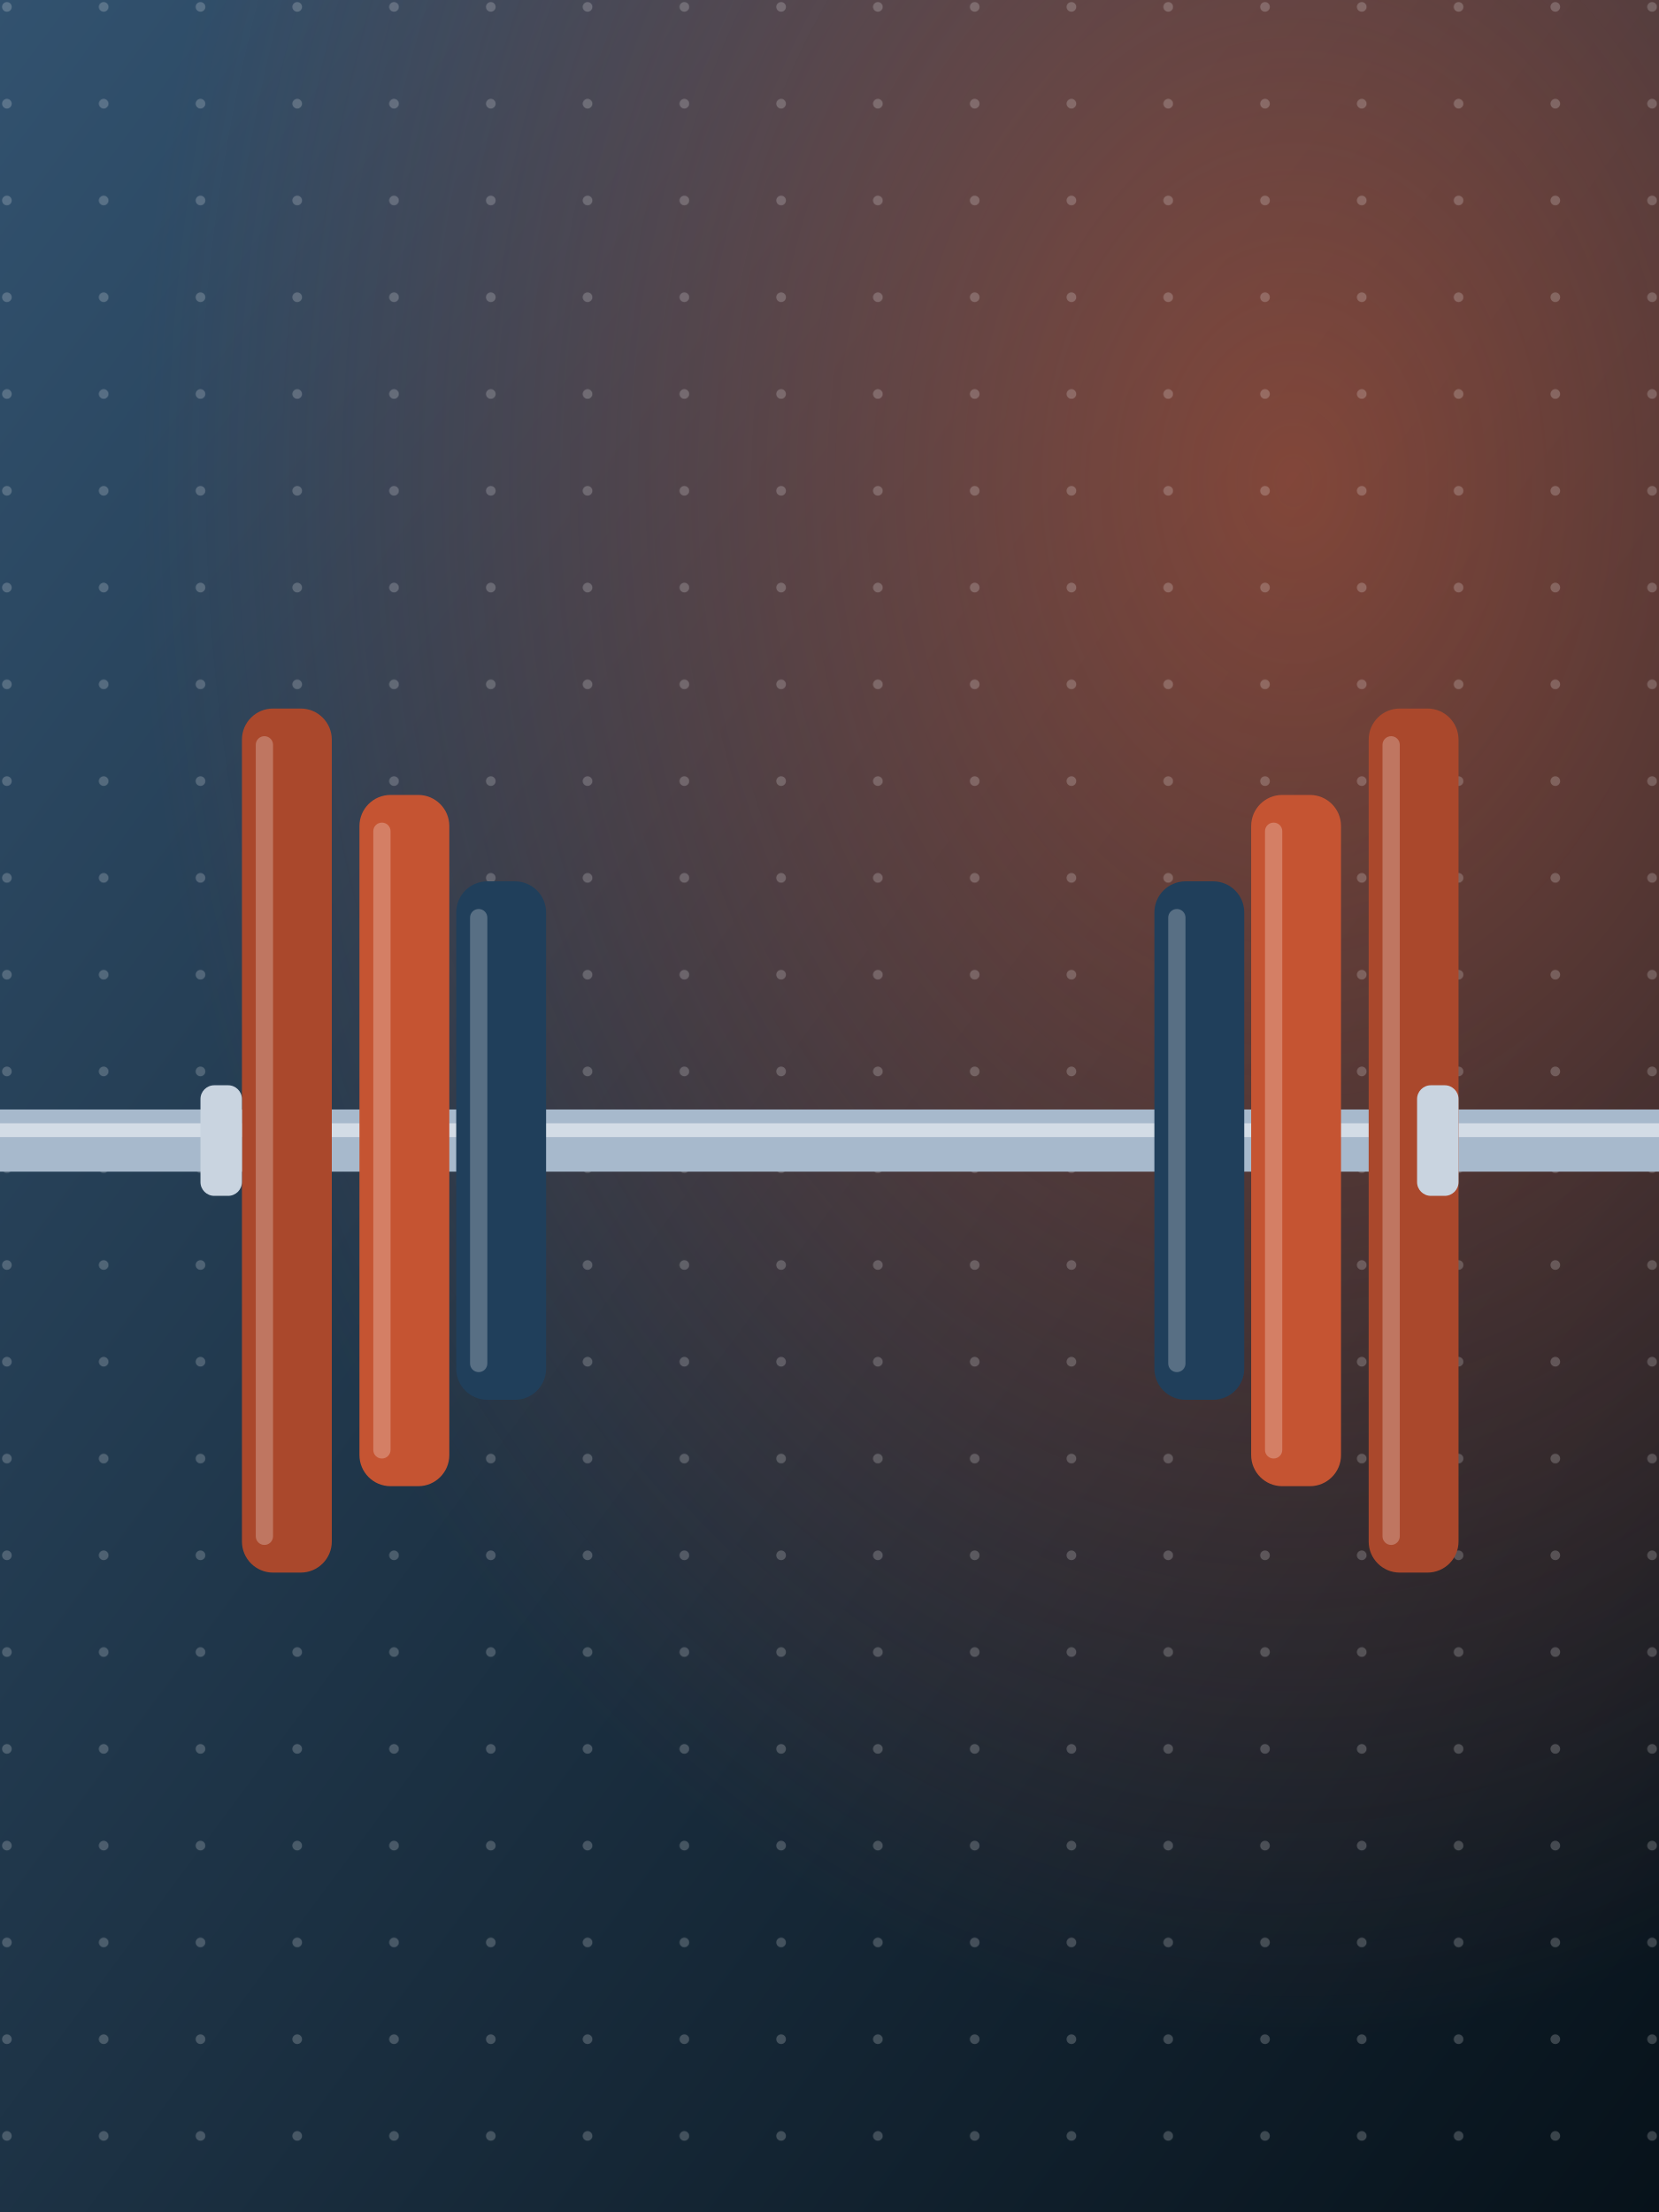
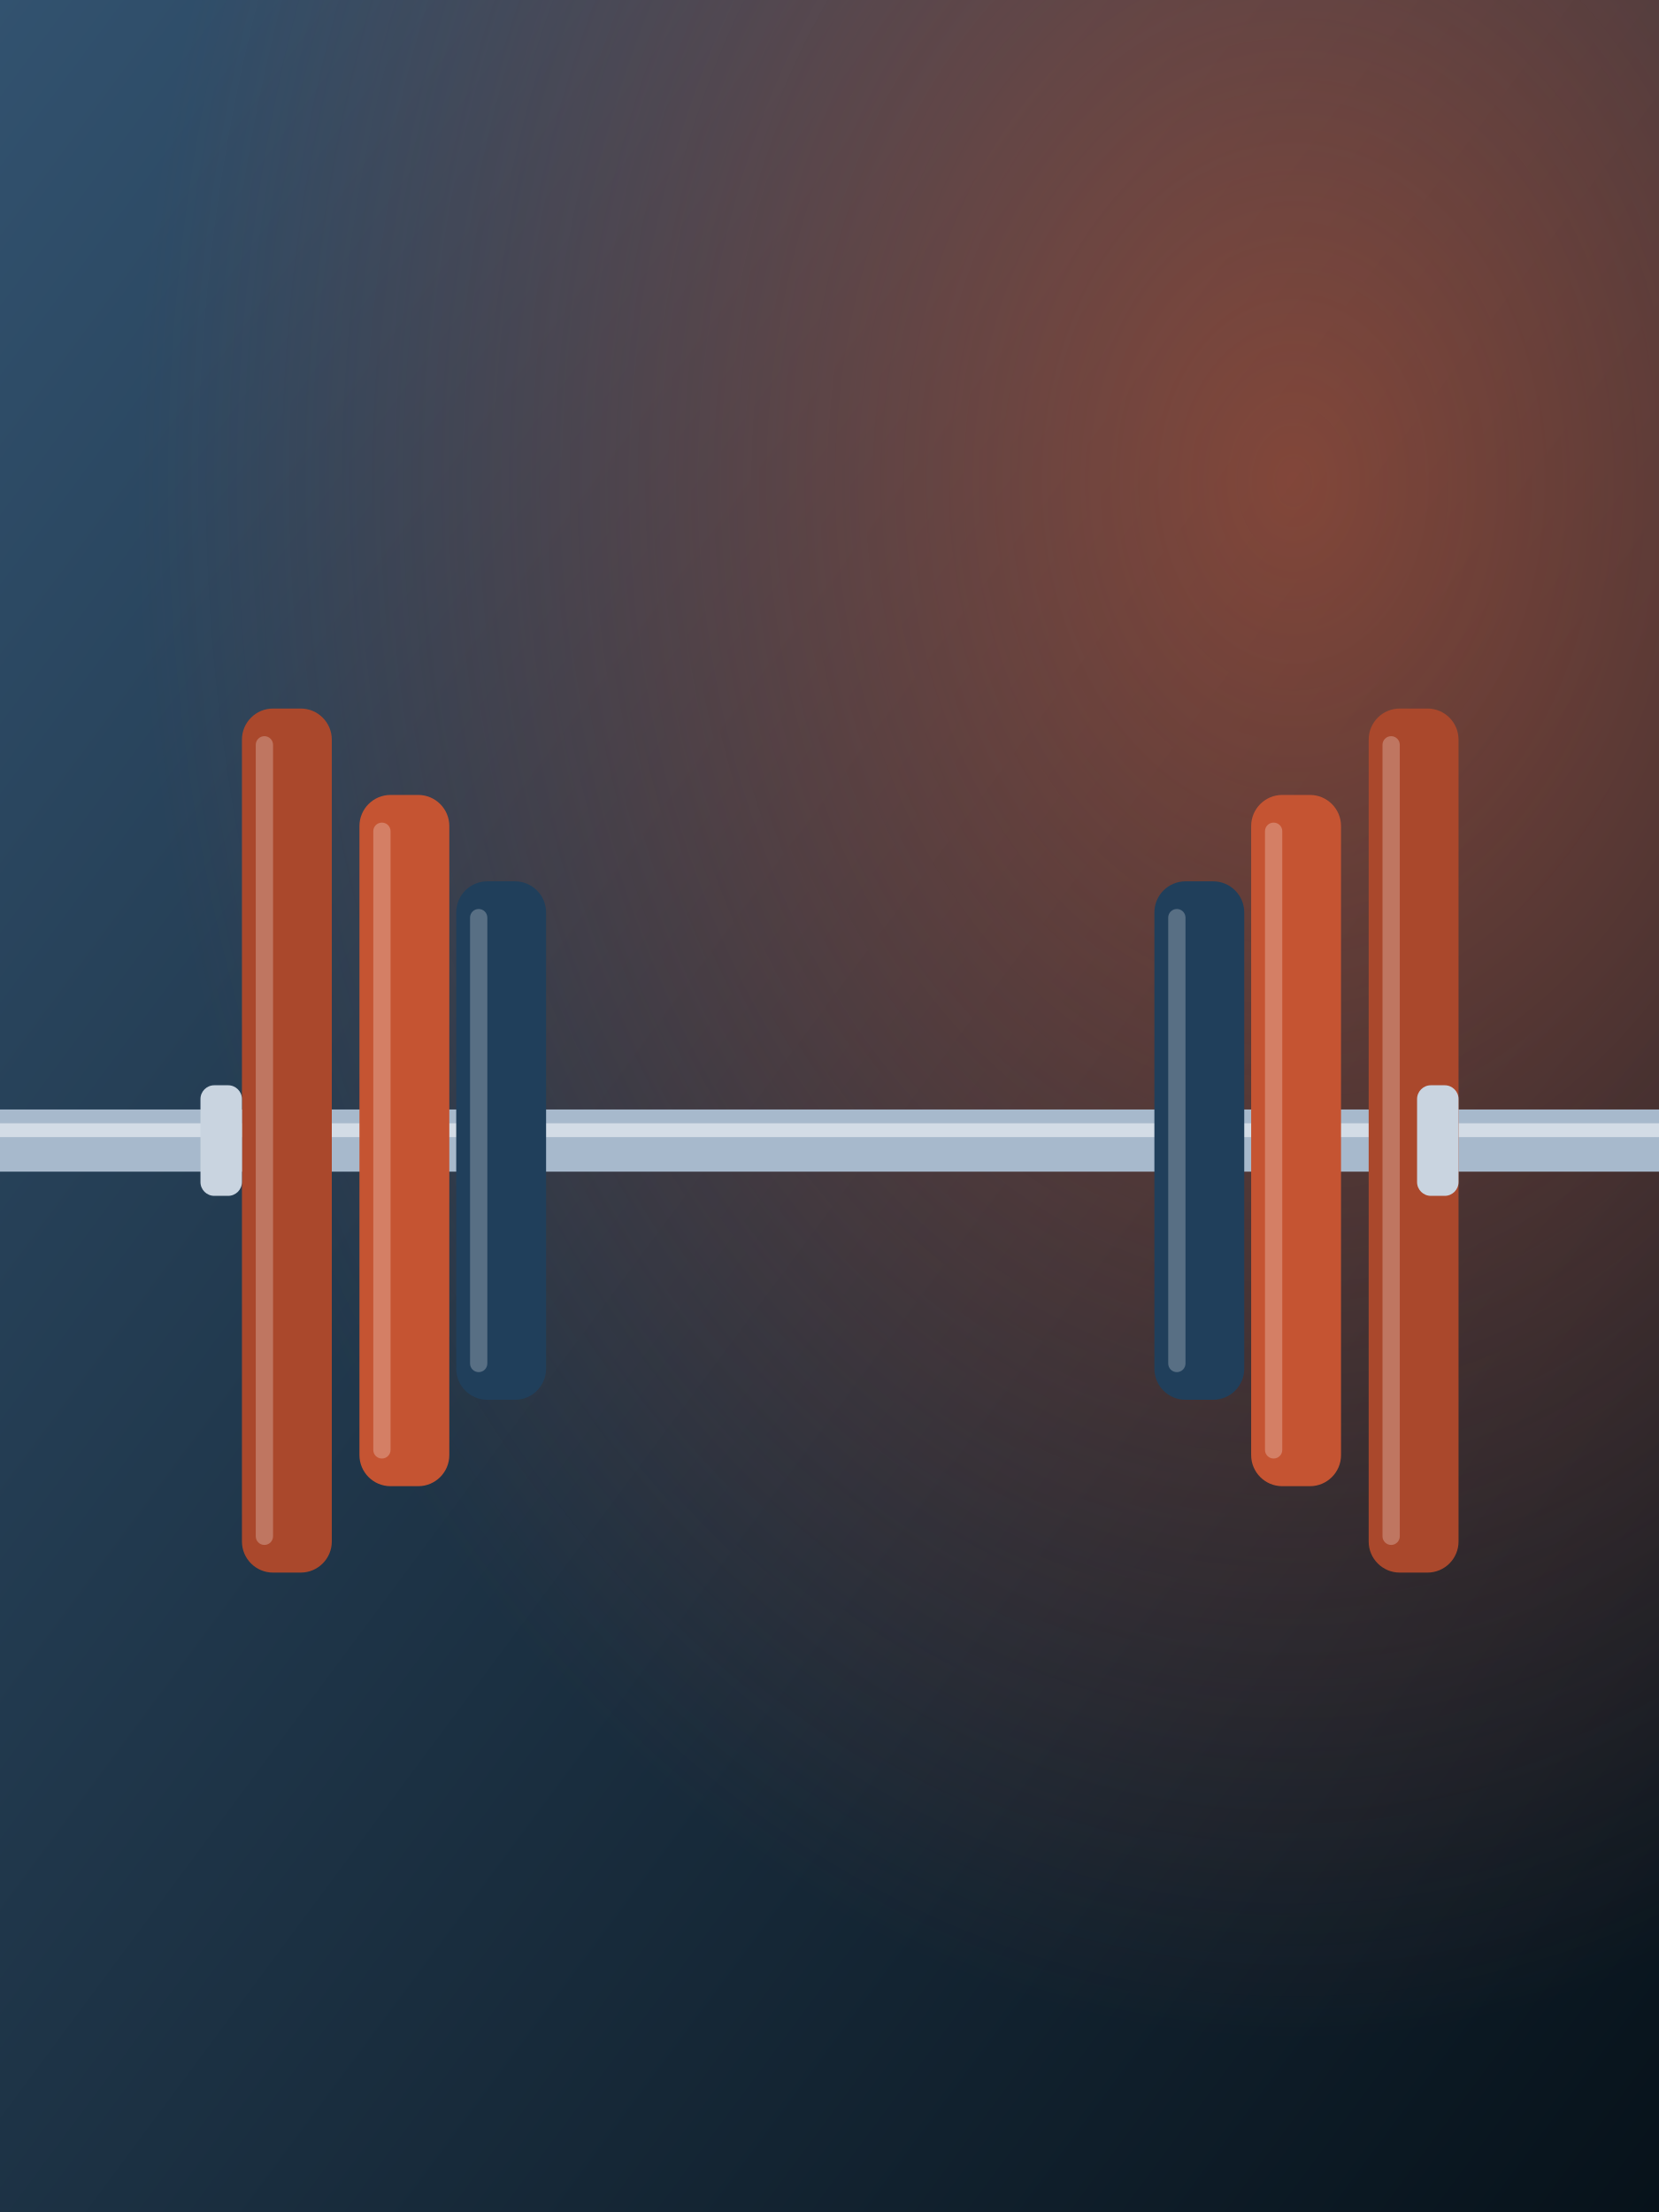
<svg xmlns="http://www.w3.org/2000/svg" viewBox="0 0 480 640" width="480" height="640" role="img" aria-label="Placeholder artwork: a loaded barbell">
  <defs>
    <linearGradient id="bg" x1="0" y1="0" x2="1" y2="1">
      <stop offset="0" stop-color="#32526F" />
      <stop offset="1" stop-color="#07121A" />
    </linearGradient>
    <radialGradient id="glow" cx=".78" cy=".22" r=".7">
      <stop offset="0" stop-color="#C55432" stop-opacity=".6" />
      <stop offset="1" stop-color="#C55432" stop-opacity="0" />
    </radialGradient>
    <pattern id="dots" width="28" height="28" patternUnits="userSpaceOnUse">
      <circle cx="2" cy="2" r="1.4" fill="#fff" fill-opacity=".2" />
    </pattern>
  </defs>
  <rect width="480" height="640" fill="url(#bg)" />
  <rect width="480" height="640" fill="url(#glow)" />
-   <rect width="480" height="640" fill="url(#dots)" />
  <g transform="translate(0 0)">
    <rect x="-20" y="321" width="520" height="18" rx="9" fill="#A7B9CC" />
    <rect x="-20" y="325" width="520" height="4" fill="#fff" fill-opacity=".5" />
    <rect x="70" y="205.0" width="26" height="250" rx="9" fill="#AA482C" />
    <rect x="74" y="213.0" width="5" height="234" rx="2.5" fill="#fff" fill-opacity=".25" />
    <rect x="104" y="230.0" width="26" height="200" rx="9" fill="#C55432" />
    <rect x="108" y="238.0" width="5" height="184" rx="2.5" fill="#fff" fill-opacity=".25" />
    <rect x="132" y="255.0" width="26" height="150" rx="9" fill="#203F5B" />
    <rect x="136" y="263.0" width="5" height="134" rx="2.5" fill="#fff" fill-opacity=".25" />
    <rect x="396" y="205.0" width="26" height="250" rx="9" fill="#AA482C" />
    <rect x="400" y="213.0" width="5" height="234" rx="2.5" fill="#fff" fill-opacity=".25" />
    <rect x="362" y="230.0" width="26" height="200" rx="9" fill="#C55432" />
    <rect x="366" y="238.0" width="5" height="184" rx="2.5" fill="#fff" fill-opacity=".25" />
    <rect x="334" y="255.0" width="26" height="150" rx="9" fill="#203F5B" />
    <rect x="338" y="263.0" width="5" height="134" rx="2.5" fill="#fff" fill-opacity=".25" />
    <rect x="58" y="314" width="12" height="32" rx="4" fill="#C9D4E0" />
    <rect x="410" y="314" width="12" height="32" rx="4" fill="#C9D4E0" />
  </g>
</svg>
